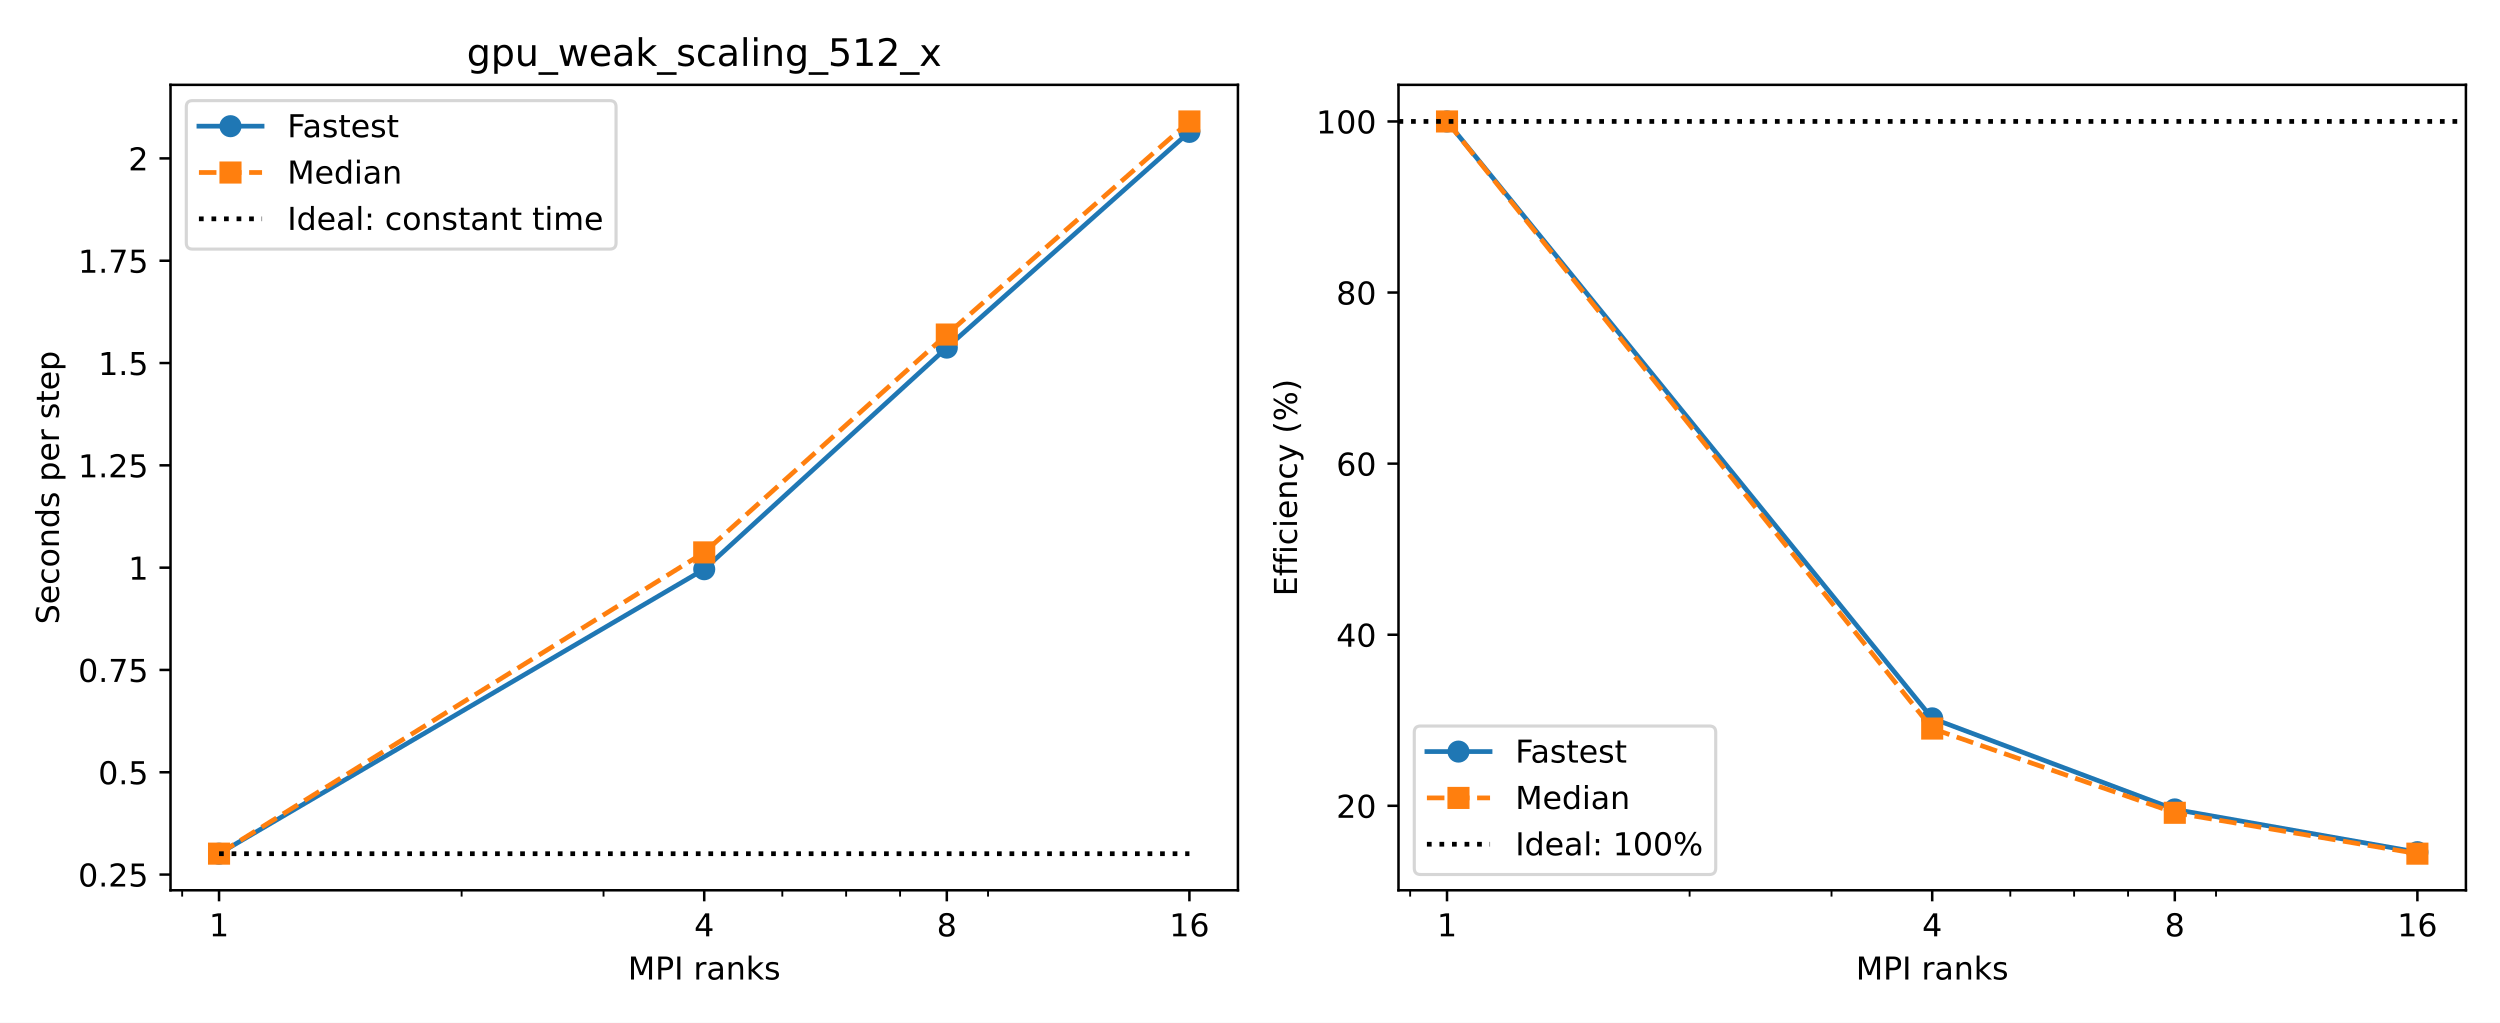
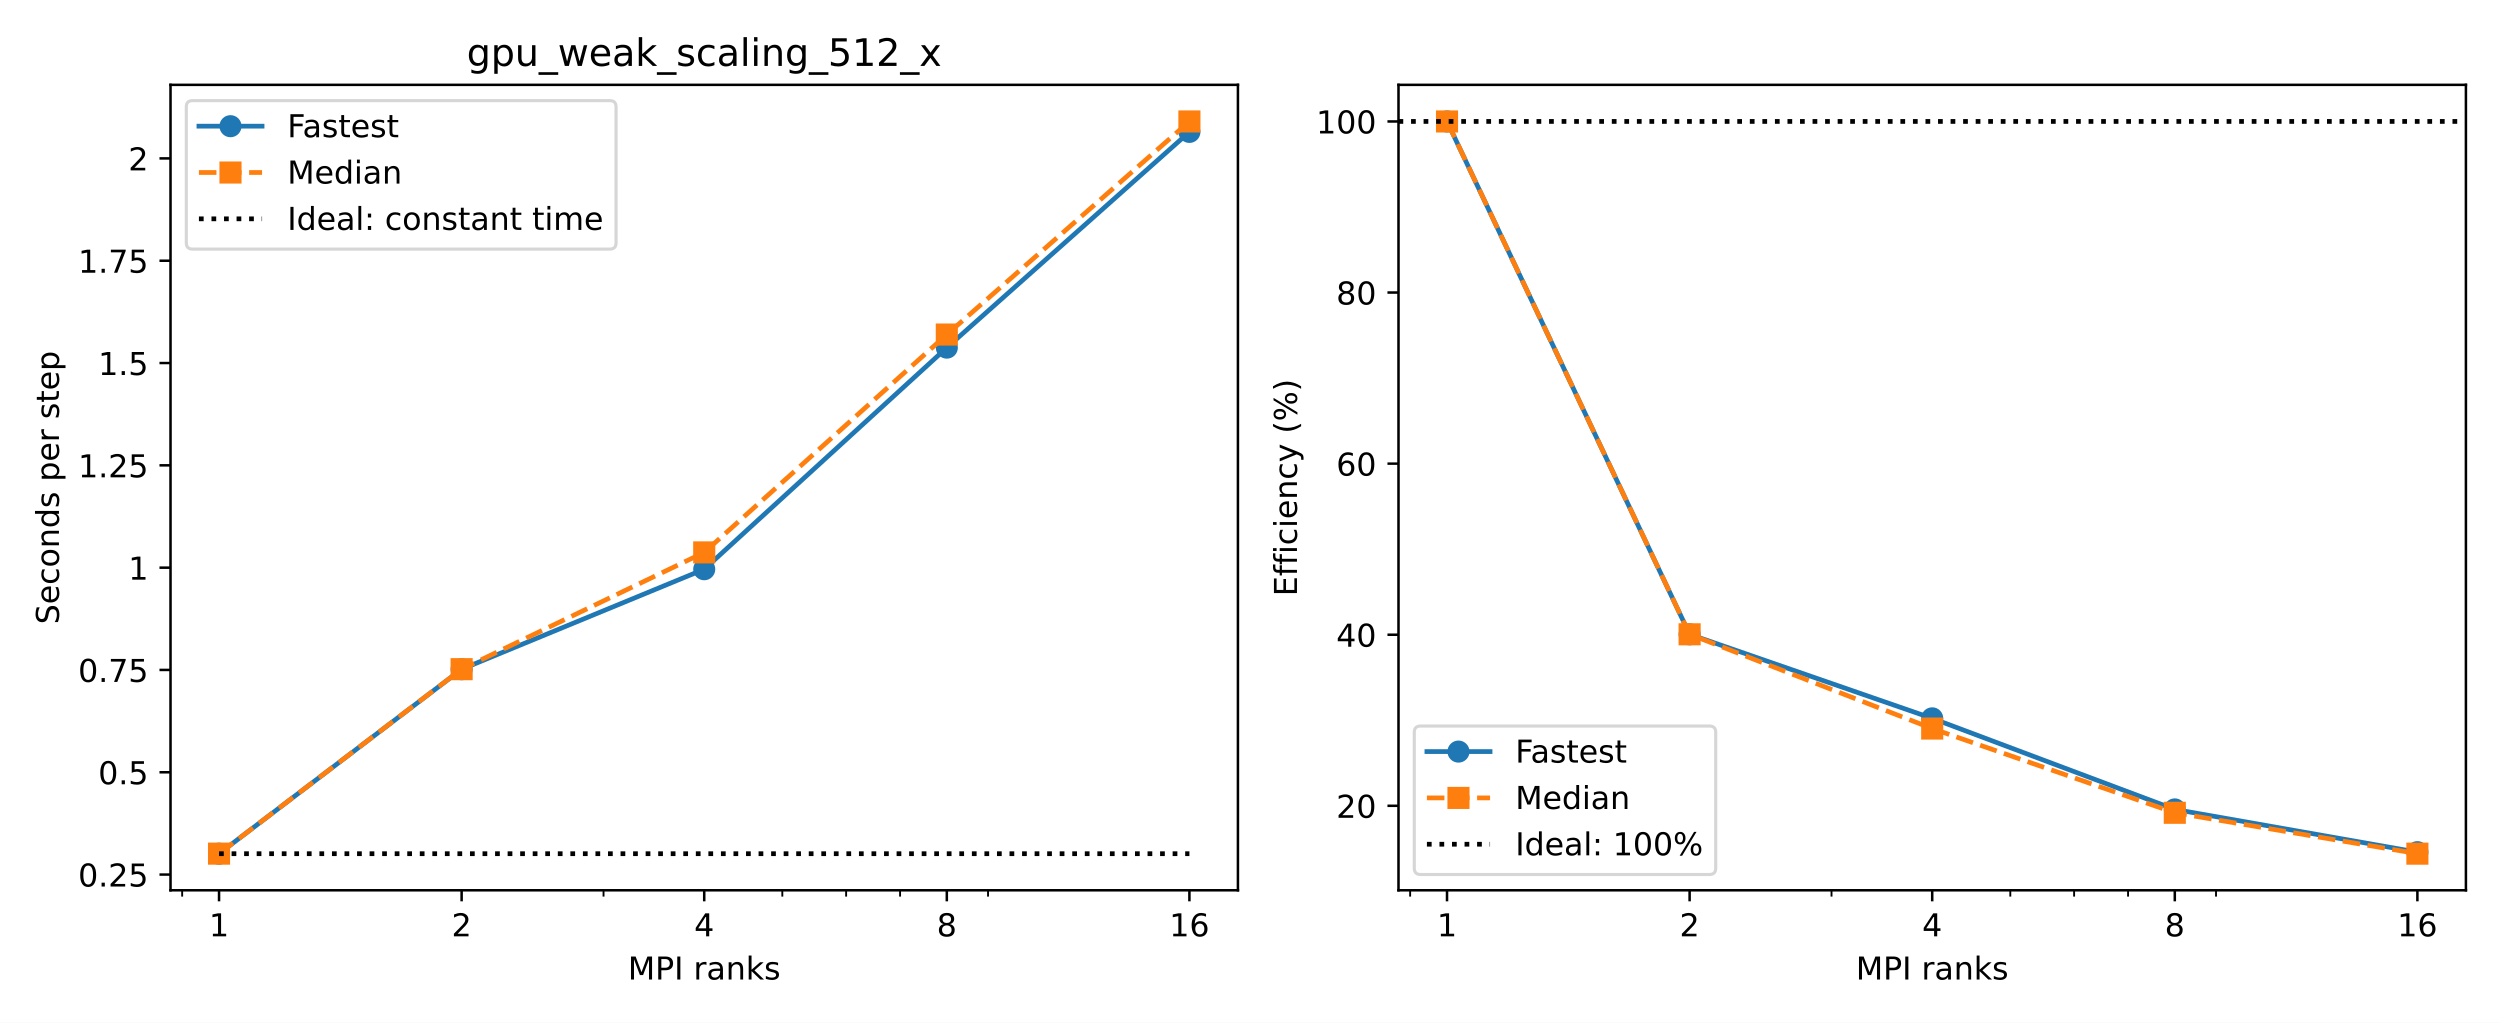
<svg xmlns="http://www.w3.org/2000/svg" xmlns:xlink="http://www.w3.org/1999/xlink" width="792pt" height="324pt" viewBox="0 0 792 324" version="1.1">
  <defs>
    <style type="text/css">*{stroke-linejoin: round; stroke-linecap: butt}</style>
  </defs>
  <g id="figure_1">
    <g id="patch_1">
      <path d="M 0 324 L 792 324 L 792 0 L 0 0 z " style="fill: #ffffff" />
    </g>
    <g id="axes_1">
      <g id="patch_2">
        <path d="M 54.02 282.04 L 392.175 282.04 L 392.175 26.88 L 54.02 26.88 z " style="fill: #ffffff" />
      </g>
      <g id="matplotlib.axis_1">
        <g id="xtick_1">
          <g id="line2d_1">
            <defs>
              <path id="m915a4b6a7f" d="M 0 0 L 0 3.5 " style="stroke: #000000; stroke-width: 0.8" />
            </defs>
            <g>
              <use xlink:href="#m915a4b6a7f" x="69.391" y="282.04" style="stroke: #000000; stroke-width: 0.8" />
            </g>
          </g>
          <g id="text_1">
            <text style="font-size: 10px; font-family: 'DejaVu Sans', 'Bitstream Vera Sans', 'Computer Modern Sans Serif', 'Lucida Grande', 'Verdana', 'Geneva', 'Lucid', 'Arial', 'Helvetica', 'Avant Garde', sans-serif; text-anchor: middle" x="69.391" y="296.638" transform="rotate(-0 69.39068 296.6384)">1</text>
          </g>
        </g>
        <g id="xtick_2">
          <g id="line2d_2">
            <g>
-               <use xlink:href="#m915a4b6a7f" x="223.097" y="282.04" style="stroke: #000000; stroke-width: 0.8" />
+               <use xlink:href="#m915a4b6a7f" x="146.244" y="282.04" style="stroke: #000000; stroke-width: 0.8" />
            </g>
          </g>
          <g id="text_2">
-             <text style="font-size: 10px; font-family: 'DejaVu Sans', 'Bitstream Vera Sans', 'Computer Modern Sans Serif', 'Lucida Grande', 'Verdana', 'Geneva', 'Lucid', 'Arial', 'Helvetica', 'Avant Garde', sans-serif; text-anchor: middle" x="223.097" y="296.638" transform="rotate(-0 223.0975 296.6384)">4</text>
+             <text style="font-size: 10px; font-family: 'DejaVu Sans', 'Bitstream Vera Sans', 'Computer Modern Sans Serif', 'Lucida Grande', 'Verdana', 'Geneva', 'Lucid', 'Arial', 'Helvetica', 'Avant Garde', sans-serif; text-anchor: middle" x="146.244" y="296.638" transform="rotate(-0 146.2441 296.6384)">2</text>
          </g>
        </g>
        <g id="xtick_3">
          <g id="line2d_3">
            <g>
-               <use xlink:href="#m915a4b6a7f" x="299.951" y="282.04" style="stroke: #000000; stroke-width: 0.8" />
+               <use xlink:href="#m915a4b6a7f" x="223.097" y="282.04" style="stroke: #000000; stroke-width: 0.8" />
            </g>
          </g>
          <g id="text_3">
-             <text style="font-size: 10px; font-family: 'DejaVu Sans', 'Bitstream Vera Sans', 'Computer Modern Sans Serif', 'Lucida Grande', 'Verdana', 'Geneva', 'Lucid', 'Arial', 'Helvetica', 'Avant Garde', sans-serif; text-anchor: middle" x="299.951" y="296.638" transform="rotate(-0 299.9509 296.6384)">8</text>
+             <text style="font-size: 10px; font-family: 'DejaVu Sans', 'Bitstream Vera Sans', 'Computer Modern Sans Serif', 'Lucida Grande', 'Verdana', 'Geneva', 'Lucid', 'Arial', 'Helvetica', 'Avant Garde', sans-serif; text-anchor: middle" x="223.097" y="296.638" transform="rotate(-0 223.0975 296.6384)">4</text>
          </g>
        </g>
        <g id="xtick_4">
          <g id="line2d_4">
            <g>
-               <use xlink:href="#m915a4b6a7f" x="376.804" y="282.04" style="stroke: #000000; stroke-width: 0.8" />
+               <use xlink:href="#m915a4b6a7f" x="299.951" y="282.04" style="stroke: #000000; stroke-width: 0.8" />
            </g>
          </g>
          <g id="text_4">
-             <text style="font-size: 10px; font-family: 'DejaVu Sans', 'Bitstream Vera Sans', 'Computer Modern Sans Serif', 'Lucida Grande', 'Verdana', 'Geneva', 'Lucid', 'Arial', 'Helvetica', 'Avant Garde', sans-serif; text-anchor: middle" x="376.804" y="296.638" transform="rotate(-0 376.8043 296.6384)">16</text>
+             <text style="font-size: 10px; font-family: 'DejaVu Sans', 'Bitstream Vera Sans', 'Computer Modern Sans Serif', 'Lucida Grande', 'Verdana', 'Geneva', 'Lucid', 'Arial', 'Helvetica', 'Avant Garde', sans-serif; text-anchor: middle" x="299.951" y="296.638" transform="rotate(-0 299.9509 296.6384)">8</text>
          </g>
        </g>
        <g id="xtick_5">
          <g id="line2d_5">
+             <g>
+               <use xlink:href="#m915a4b6a7f" x="376.804" y="282.04" style="stroke: #000000; stroke-width: 0.8" />
+             </g>
+           </g>
+           <g id="text_5">
+             <text style="font-size: 10px; font-family: 'DejaVu Sans', 'Bitstream Vera Sans', 'Computer Modern Sans Serif', 'Lucida Grande', 'Verdana', 'Geneva', 'Lucid', 'Arial', 'Helvetica', 'Avant Garde', sans-serif; text-anchor: middle" x="376.804" y="296.638" transform="rotate(-0 376.8043 296.6384)">16</text>
+           </g>
+         </g>
+         <g id="xtick_6">
+           <g id="line2d_6">
            <defs>
              <path id="m72433dea88" d="M 0 0 L 0 2 " style="stroke: #000000; stroke-width: 0.6" />
            </defs>
            <g>
              <use xlink:href="#m72433dea88" x="57.709" y="282.04" style="stroke: #000000; stroke-width: 0.6" />
            </g>
          </g>
        </g>
-         <g id="xtick_6">
-           <g id="line2d_6">
-             <g>
-               <use xlink:href="#m72433dea88" x="146.244" y="282.04" style="stroke: #000000; stroke-width: 0.6" />
-             </g>
-           </g>
-         </g>
        <g id="xtick_7">
          <g id="line2d_7">
            <g>
              <use xlink:href="#m72433dea88" x="191.2" y="282.04" style="stroke: #000000; stroke-width: 0.6" />
            </g>
          </g>
        </g>
        <g id="xtick_8">
          <g id="line2d_8">
            <g>
              <use xlink:href="#m72433dea88" x="247.839" y="282.04" style="stroke: #000000; stroke-width: 0.6" />
            </g>
          </g>
        </g>
        <g id="xtick_9">
          <g id="line2d_9">
            <g>
              <use xlink:href="#m72433dea88" x="268.054" y="282.04" style="stroke: #000000; stroke-width: 0.6" />
            </g>
          </g>
        </g>
        <g id="xtick_10">
          <g id="line2d_10">
            <g>
              <use xlink:href="#m72433dea88" x="285.145" y="282.04" style="stroke: #000000; stroke-width: 0.6" />
            </g>
          </g>
        </g>
        <g id="xtick_11">
          <g id="line2d_11">
            <g>
              <use xlink:href="#m72433dea88" x="313.01" y="282.04" style="stroke: #000000; stroke-width: 0.6" />
            </g>
          </g>
        </g>
-         <g id="text_5">
+         <g id="text_6">
          <text style="font-size: 10px; font-family: 'DejaVu Sans', 'Bitstream Vera Sans', 'Computer Modern Sans Serif', 'Lucida Grande', 'Verdana', 'Geneva', 'Lucid', 'Arial', 'Helvetica', 'Avant Garde', sans-serif; text-anchor: middle" x="223.097" y="310.317" transform="rotate(-0 223.0975 310.3166)">MPI ranks</text>
        </g>
      </g>
      <g id="matplotlib.axis_2">
        <g id="ytick_1">
          <g id="line2d_12">
            <defs>
              <path id="mc665064905" d="M 0 0 L -3.5 0 " style="stroke: #000000; stroke-width: 0.8" />
            </defs>
            <g>
              <use xlink:href="#mc665064905" x="54.02" y="277.063" style="stroke: #000000; stroke-width: 0.8" />
            </g>
          </g>
-           <g id="text_6">
+           <g id="text_7">
            <text style="font-size: 10px; font-family: 'DejaVu Sans', 'Bitstream Vera Sans', 'Computer Modern Sans Serif', 'Lucida Grande', 'Verdana', 'Geneva', 'Lucid', 'Arial', 'Helvetica', 'Avant Garde', sans-serif; text-anchor: end" x="47.02" y="280.862" transform="rotate(-0 47.02 280.8618)">0.25</text>
          </g>
        </g>
        <g id="ytick_2">
          <g id="line2d_13">
            <g>
              <use xlink:href="#mc665064905" x="54.02" y="244.652" style="stroke: #000000; stroke-width: 0.8" />
            </g>
          </g>
-           <g id="text_7">
+           <g id="text_8">
            <text style="font-size: 10px; font-family: 'DejaVu Sans', 'Bitstream Vera Sans', 'Computer Modern Sans Serif', 'Lucida Grande', 'Verdana', 'Geneva', 'Lucid', 'Arial', 'Helvetica', 'Avant Garde', sans-serif; text-anchor: end" x="47.02" y="248.451" transform="rotate(-0 47.02 248.4511)">0.5</text>
          </g>
        </g>
        <g id="ytick_3">
          <g id="line2d_14">
            <g>
              <use xlink:href="#mc665064905" x="54.02" y="212.241" style="stroke: #000000; stroke-width: 0.8" />
            </g>
          </g>
-           <g id="text_8">
+           <g id="text_9">
            <text style="font-size: 10px; font-family: 'DejaVu Sans', 'Bitstream Vera Sans', 'Computer Modern Sans Serif', 'Lucida Grande', 'Verdana', 'Geneva', 'Lucid', 'Arial', 'Helvetica', 'Avant Garde', sans-serif; text-anchor: end" x="47.02" y="216.04" transform="rotate(-0 47.02 216.0404)">0.75</text>
          </g>
        </g>
        <g id="ytick_4">
          <g id="line2d_15">
            <g>
              <use xlink:href="#mc665064905" x="54.02" y="179.83" style="stroke: #000000; stroke-width: 0.8" />
            </g>
          </g>
-           <g id="text_9">
+           <g id="text_10">
            <text style="font-size: 10px; font-family: 'DejaVu Sans', 'Bitstream Vera Sans', 'Computer Modern Sans Serif', 'Lucida Grande', 'Verdana', 'Geneva', 'Lucid', 'Arial', 'Helvetica', 'Avant Garde', sans-serif; text-anchor: end" x="47.02" y="183.63" transform="rotate(-0 47.02 183.6296)">1</text>
          </g>
        </g>
        <g id="ytick_5">
          <g id="line2d_16">
            <g>
              <use xlink:href="#mc665064905" x="54.02" y="147.42" style="stroke: #000000; stroke-width: 0.8" />
            </g>
          </g>
-           <g id="text_10">
+           <g id="text_11">
            <text style="font-size: 10px; font-family: 'DejaVu Sans', 'Bitstream Vera Sans', 'Computer Modern Sans Serif', 'Lucida Grande', 'Verdana', 'Geneva', 'Lucid', 'Arial', 'Helvetica', 'Avant Garde', sans-serif; text-anchor: end" x="47.02" y="151.219" transform="rotate(-0 47.02 151.2189)">1.25</text>
          </g>
        </g>
        <g id="ytick_6">
          <g id="line2d_17">
            <g>
              <use xlink:href="#mc665064905" x="54.02" y="115.009" style="stroke: #000000; stroke-width: 0.8" />
            </g>
          </g>
-           <g id="text_11">
+           <g id="text_12">
            <text style="font-size: 10px; font-family: 'DejaVu Sans', 'Bitstream Vera Sans', 'Computer Modern Sans Serif', 'Lucida Grande', 'Verdana', 'Geneva', 'Lucid', 'Arial', 'Helvetica', 'Avant Garde', sans-serif; text-anchor: end" x="47.02" y="118.808" transform="rotate(-0 47.02 118.8082)">1.5</text>
          </g>
        </g>
        <g id="ytick_7">
          <g id="line2d_18">
            <g>
              <use xlink:href="#mc665064905" x="54.02" y="82.598" style="stroke: #000000; stroke-width: 0.8" />
            </g>
          </g>
-           <g id="text_12">
+           <g id="text_13">
            <text style="font-size: 10px; font-family: 'DejaVu Sans', 'Bitstream Vera Sans', 'Computer Modern Sans Serif', 'Lucida Grande', 'Verdana', 'Geneva', 'Lucid', 'Arial', 'Helvetica', 'Avant Garde', sans-serif; text-anchor: end" x="47.02" y="86.397" transform="rotate(-0 47.02 86.3975)">1.75</text>
          </g>
        </g>
        <g id="ytick_8">
          <g id="line2d_19">
            <g>
              <use xlink:href="#mc665064905" x="54.02" y="50.188" style="stroke: #000000; stroke-width: 0.8" />
            </g>
          </g>
-           <g id="text_13">
+           <g id="text_14">
            <text style="font-size: 10px; font-family: 'DejaVu Sans', 'Bitstream Vera Sans', 'Computer Modern Sans Serif', 'Lucida Grande', 'Verdana', 'Geneva', 'Lucid', 'Arial', 'Helvetica', 'Avant Garde', sans-serif; text-anchor: end" x="47.02" y="53.987" transform="rotate(-0 47.02 53.98679)">2</text>
          </g>
        </g>
-         <g id="text_14">
+         <g id="text_15">
          <text style="font-size: 10px; font-family: 'DejaVu Sans', 'Bitstream Vera Sans', 'Computer Modern Sans Serif', 'Lucida Grande', 'Verdana', 'Geneva', 'Lucid', 'Arial', 'Helvetica', 'Avant Garde', sans-serif; text-anchor: middle" x="18.675" y="154.46" transform="rotate(-90 18.67469 154.46)">Seconds per step</text>
        </g>
      </g>
      <g id="line2d_20">
-         <path d="M 69.391 270.442 L 223.097 180.332 L 299.951 110.129 L 376.804 41.788 " clip-path="url(#pe3a6dd3ff6)" style="fill: none; stroke: #1f77b4; stroke-width: 1.5; stroke-linecap: square" />
+         <path d="M 69.391 270.442 L 146.244 212.011 L 223.097 180.332 L 299.951 110.129 L 376.804 41.788 " clip-path="url(#pe3a6dd3ff6)" style="fill: none; stroke: #1f77b4; stroke-width: 1.5; stroke-linecap: square" />
        <defs>
          <path id="mfb15104b4f" d="M 0 3 C 0.796 3 1.559 2.684 2.121 2.121 C 2.684 1.559 3 0.796 3 0 C 3 -0.796 2.684 -1.559 2.121 -2.121 C 1.559 -2.684 0.796 -3 0 -3 C -0.796 -3 -1.559 -2.684 -2.121 -2.121 C -2.684 -1.559 -3 -0.796 -3 0 C -3 0.796 -2.684 1.559 -2.121 2.121 C -1.559 2.684 -0.796 3 0 3 z " style="stroke: #1f77b4" />
        </defs>
        <g clip-path="url(#pe3a6dd3ff6)">
          <use xlink:href="#mfb15104b4f" x="69.391" y="270.442" style="fill: #1f77b4; stroke: #1f77b4" />
+           <use xlink:href="#mfb15104b4f" x="146.244" y="212.011" style="fill: #1f77b4; stroke: #1f77b4" />
          <use xlink:href="#mfb15104b4f" x="223.097" y="180.332" style="fill: #1f77b4; stroke: #1f77b4" />
          <use xlink:href="#mfb15104b4f" x="299.951" y="110.129" style="fill: #1f77b4; stroke: #1f77b4" />
          <use xlink:href="#mfb15104b4f" x="376.804" y="41.788" style="fill: #1f77b4; stroke: #1f77b4" />
        </g>
      </g>
      <g id="line2d_21">
-         <path d="M 69.391 270.434 L 223.097 174.999 L 299.951 105.982 L 376.804 38.478 " clip-path="url(#pe3a6dd3ff6)" style="fill: none; stroke-dasharray: 5.55,2.4; stroke-dashoffset: 0; stroke: #ff7f0e; stroke-width: 1.5" />
+         <path d="M 69.391 270.434 L 146.244 211.994 L 223.097 174.999 L 299.951 105.982 L 376.804 38.478 " clip-path="url(#pe3a6dd3ff6)" style="fill: none; stroke-dasharray: 5.55,2.4; stroke-dashoffset: 0; stroke: #ff7f0e; stroke-width: 1.5" />
        <defs>
          <path id="m5a906554f0" d="M -3 3 L 3 3 L 3 -3 L -3 -3 z " style="stroke: #ff7f0e; stroke-linejoin: miter" />
        </defs>
        <g clip-path="url(#pe3a6dd3ff6)">
          <use xlink:href="#m5a906554f0" x="69.391" y="270.434" style="fill: #ff7f0e; stroke: #ff7f0e; stroke-linejoin: miter" />
+           <use xlink:href="#m5a906554f0" x="146.244" y="211.994" style="fill: #ff7f0e; stroke: #ff7f0e; stroke-linejoin: miter" />
          <use xlink:href="#m5a906554f0" x="223.097" y="174.999" style="fill: #ff7f0e; stroke: #ff7f0e; stroke-linejoin: miter" />
          <use xlink:href="#m5a906554f0" x="299.951" y="105.982" style="fill: #ff7f0e; stroke: #ff7f0e; stroke-linejoin: miter" />
          <use xlink:href="#m5a906554f0" x="376.804" y="38.478" style="fill: #ff7f0e; stroke: #ff7f0e; stroke-linejoin: miter" />
        </g>
      </g>
      <g id="line2d_22">
-         <path d="M 69.391 270.442 L 223.097 270.442 L 299.951 270.442 L 376.804 270.442 " clip-path="url(#pe3a6dd3ff6)" style="fill: none; stroke-dasharray: 1.5,2.475; stroke-dashoffset: 0; stroke: #000000; stroke-width: 1.5" />
+         <path d="M 69.391 270.442 L 146.244 270.442 L 223.097 270.442 L 299.951 270.442 L 376.804 270.442 " clip-path="url(#pe3a6dd3ff6)" style="fill: none; stroke-dasharray: 1.5,2.475; stroke-dashoffset: 0; stroke: #000000; stroke-width: 1.5" />
      </g>
      <g id="patch_3">
        <path d="M 54.02 282.04 L 54.02 26.88 " style="fill: none; stroke: #000000; stroke-width: 0.8; stroke-linejoin: miter; stroke-linecap: square" />
      </g>
      <g id="patch_4">
        <path d="M 392.175 282.04 L 392.175 26.88 " style="fill: none; stroke: #000000; stroke-width: 0.8; stroke-linejoin: miter; stroke-linecap: square" />
      </g>
      <g id="patch_5">
        <path d="M 54.02 282.04 L 392.175 282.04 " style="fill: none; stroke: #000000; stroke-width: 0.8; stroke-linejoin: miter; stroke-linecap: square" />
      </g>
      <g id="patch_6">
        <path d="M 54.02 26.88 L 392.175 26.88 " style="fill: none; stroke: #000000; stroke-width: 0.8; stroke-linejoin: miter; stroke-linecap: square" />
      </g>
-       <g id="text_15">
+       <g id="text_16">
        <text style="font-size: 12px; font-family: 'DejaVu Sans', 'Bitstream Vera Sans', 'Computer Modern Sans Serif', 'Lucida Grande', 'Verdana', 'Geneva', 'Lucid', 'Arial', 'Helvetica', 'Avant Garde', sans-serif; text-anchor: middle" x="223.097" y="20.88" transform="rotate(-0 223.0975 20.88)">gpu_weak_scaling_512_x</text>
      </g>
      <g id="legend_1">
        <g id="patch_7">
          <path d="M 61.02 78.914 L 193.165 78.914 Q 195.165 78.914 195.165 76.914 L 195.165 33.88 Q 195.165 31.88 193.165 31.88 L 61.02 31.88 Q 59.02 31.88 59.02 33.88 L 59.02 76.914 Q 59.02 78.914 61.02 78.914 z " style="fill: #ffffff; opacity: 0.8; stroke: #cccccc; stroke-linejoin: miter" />
        </g>
        <g id="line2d_23">
          <path d="M 63.02 39.978 L 73.02 39.978 L 83.02 39.978 " style="fill: none; stroke: #1f77b4; stroke-width: 1.5; stroke-linecap: square" />
          <g>
            <use xlink:href="#mfb15104b4f" x="73.02" y="39.978" style="fill: #1f77b4; stroke: #1f77b4" />
          </g>
        </g>
-         <g id="text_16">
+         <g id="text_17">
          <text style="font-size: 10px; font-family: 'DejaVu Sans', 'Bitstream Vera Sans', 'Computer Modern Sans Serif', 'Lucida Grande', 'Verdana', 'Geneva', 'Lucid', 'Arial', 'Helvetica', 'Avant Garde', sans-serif; text-anchor: start" x="91.02" y="43.478" transform="rotate(-0 91.02 43.47844)">Fastest</text>
        </g>
        <g id="line2d_24">
          <path d="M 63.02 54.657 L 73.02 54.657 L 83.02 54.657 " style="fill: none; stroke-dasharray: 5.55,2.4; stroke-dashoffset: 0; stroke: #ff7f0e; stroke-width: 1.5" />
          <g>
            <use xlink:href="#m5a906554f0" x="73.02" y="54.657" style="fill: #ff7f0e; stroke: #ff7f0e; stroke-linejoin: miter" />
          </g>
        </g>
-         <g id="text_17">
+         <g id="text_18">
          <text style="font-size: 10px; font-family: 'DejaVu Sans', 'Bitstream Vera Sans', 'Computer Modern Sans Serif', 'Lucida Grande', 'Verdana', 'Geneva', 'Lucid', 'Arial', 'Helvetica', 'Avant Garde', sans-serif; text-anchor: start" x="91.02" y="58.157" transform="rotate(-0 91.02 58.15656)">Median</text>
        </g>
        <g id="line2d_25">
          <path d="M 63.02 69.335 L 73.02 69.335 L 83.02 69.335 " style="fill: none; stroke-dasharray: 1.5,2.475; stroke-dashoffset: 0; stroke: #000000; stroke-width: 1.5" />
        </g>
-         <g id="text_18">
+         <g id="text_19">
          <text style="font-size: 10px; font-family: 'DejaVu Sans', 'Bitstream Vera Sans', 'Computer Modern Sans Serif', 'Lucida Grande', 'Verdana', 'Geneva', 'Lucid', 'Arial', 'Helvetica', 'Avant Garde', sans-serif; text-anchor: start" x="91.02" y="72.835" transform="rotate(-0 91.02 72.83469)">Ideal: constant time</text>
        </g>
      </g>
    </g>
    <g id="axes_2">
      <g id="patch_8">
        <path d="M 443.045 282.04 L 781.2 282.04 L 781.2 26.88 L 443.045 26.88 z " style="fill: #ffffff" />
      </g>
      <g id="matplotlib.axis_3">
        <g id="xtick_12">
          <g id="line2d_26">
            <g>
              <use xlink:href="#m915a4b6a7f" x="458.416" y="282.04" style="stroke: #000000; stroke-width: 0.8" />
            </g>
          </g>
-           <g id="text_19">
+           <g id="text_20">
            <text style="font-size: 10px; font-family: 'DejaVu Sans', 'Bitstream Vera Sans', 'Computer Modern Sans Serif', 'Lucida Grande', 'Verdana', 'Geneva', 'Lucid', 'Arial', 'Helvetica', 'Avant Garde', sans-serif; text-anchor: middle" x="458.416" y="296.638" transform="rotate(-0 458.4157 296.6384)">1</text>
          </g>
        </g>
        <g id="xtick_13">
          <g id="line2d_27">
            <g>
-               <use xlink:href="#m915a4b6a7f" x="612.122" y="282.04" style="stroke: #000000; stroke-width: 0.8" />
-             </g>
-           </g>
-           <g id="text_20">
-             <text style="font-size: 10px; font-family: 'DejaVu Sans', 'Bitstream Vera Sans', 'Computer Modern Sans Serif', 'Lucida Grande', 'Verdana', 'Geneva', 'Lucid', 'Arial', 'Helvetica', 'Avant Garde', sans-serif; text-anchor: middle" x="612.122" y="296.638" transform="rotate(-0 612.1225 296.6384)">4</text>
+               <use xlink:href="#m915a4b6a7f" x="535.269" y="282.04" style="stroke: #000000; stroke-width: 0.8" />
+             </g>
+           </g>
+           <g id="text_21">
+             <text style="font-size: 10px; font-family: 'DejaVu Sans', 'Bitstream Vera Sans', 'Computer Modern Sans Serif', 'Lucida Grande', 'Verdana', 'Geneva', 'Lucid', 'Arial', 'Helvetica', 'Avant Garde', sans-serif; text-anchor: middle" x="535.269" y="296.638" transform="rotate(-0 535.2691 296.6384)">2</text>
          </g>
        </g>
        <g id="xtick_14">
          <g id="line2d_28">
            <g>
-               <use xlink:href="#m915a4b6a7f" x="688.976" y="282.04" style="stroke: #000000; stroke-width: 0.8" />
-             </g>
-           </g>
-           <g id="text_21">
-             <text style="font-size: 10px; font-family: 'DejaVu Sans', 'Bitstream Vera Sans', 'Computer Modern Sans Serif', 'Lucida Grande', 'Verdana', 'Geneva', 'Lucid', 'Arial', 'Helvetica', 'Avant Garde', sans-serif; text-anchor: middle" x="688.976" y="296.638" transform="rotate(-0 688.9759 296.6384)">8</text>
+               <use xlink:href="#m915a4b6a7f" x="612.122" y="282.04" style="stroke: #000000; stroke-width: 0.8" />
+             </g>
+           </g>
+           <g id="text_22">
+             <text style="font-size: 10px; font-family: 'DejaVu Sans', 'Bitstream Vera Sans', 'Computer Modern Sans Serif', 'Lucida Grande', 'Verdana', 'Geneva', 'Lucid', 'Arial', 'Helvetica', 'Avant Garde', sans-serif; text-anchor: middle" x="612.122" y="296.638" transform="rotate(-0 612.1225 296.6384)">4</text>
          </g>
        </g>
        <g id="xtick_15">
          <g id="line2d_29">
            <g>
-               <use xlink:href="#m915a4b6a7f" x="765.829" y="282.04" style="stroke: #000000; stroke-width: 0.8" />
-             </g>
-           </g>
-           <g id="text_22">
-             <text style="font-size: 10px; font-family: 'DejaVu Sans', 'Bitstream Vera Sans', 'Computer Modern Sans Serif', 'Lucida Grande', 'Verdana', 'Geneva', 'Lucid', 'Arial', 'Helvetica', 'Avant Garde', sans-serif; text-anchor: middle" x="765.829" y="296.638" transform="rotate(-0 765.8293 296.6384)">16</text>
+               <use xlink:href="#m915a4b6a7f" x="688.976" y="282.04" style="stroke: #000000; stroke-width: 0.8" />
+             </g>
+           </g>
+           <g id="text_23">
+             <text style="font-size: 10px; font-family: 'DejaVu Sans', 'Bitstream Vera Sans', 'Computer Modern Sans Serif', 'Lucida Grande', 'Verdana', 'Geneva', 'Lucid', 'Arial', 'Helvetica', 'Avant Garde', sans-serif; text-anchor: middle" x="688.976" y="296.638" transform="rotate(-0 688.9759 296.6384)">8</text>
          </g>
        </g>
        <g id="xtick_16">
          <g id="line2d_30">
            <g>
-               <use xlink:href="#m72433dea88" x="446.734" y="282.04" style="stroke: #000000; stroke-width: 0.6" />
-             </g>
+               <use xlink:href="#m915a4b6a7f" x="765.829" y="282.04" style="stroke: #000000; stroke-width: 0.8" />
+             </g>
+           </g>
+           <g id="text_24">
+             <text style="font-size: 10px; font-family: 'DejaVu Sans', 'Bitstream Vera Sans', 'Computer Modern Sans Serif', 'Lucida Grande', 'Verdana', 'Geneva', 'Lucid', 'Arial', 'Helvetica', 'Avant Garde', sans-serif; text-anchor: middle" x="765.829" y="296.638" transform="rotate(-0 765.8293 296.6384)">16</text>
          </g>
        </g>
        <g id="xtick_17">
          <g id="line2d_31">
            <g>
-               <use xlink:href="#m72433dea88" x="535.269" y="282.04" style="stroke: #000000; stroke-width: 0.6" />
+               <use xlink:href="#m72433dea88" x="446.734" y="282.04" style="stroke: #000000; stroke-width: 0.6" />
            </g>
          </g>
        </g>
        <g id="xtick_18">
          <g id="line2d_32">
            <g>
              <use xlink:href="#m72433dea88" x="580.225" y="282.04" style="stroke: #000000; stroke-width: 0.6" />
            </g>
          </g>
        </g>
        <g id="xtick_19">
          <g id="line2d_33">
            <g>
              <use xlink:href="#m72433dea88" x="636.864" y="282.04" style="stroke: #000000; stroke-width: 0.6" />
            </g>
          </g>
        </g>
        <g id="xtick_20">
          <g id="line2d_34">
            <g>
              <use xlink:href="#m72433dea88" x="657.079" y="282.04" style="stroke: #000000; stroke-width: 0.6" />
            </g>
          </g>
        </g>
        <g id="xtick_21">
          <g id="line2d_35">
            <g>
              <use xlink:href="#m72433dea88" x="674.17" y="282.04" style="stroke: #000000; stroke-width: 0.6" />
            </g>
          </g>
        </g>
        <g id="xtick_22">
          <g id="line2d_36">
            <g>
              <use xlink:href="#m72433dea88" x="702.035" y="282.04" style="stroke: #000000; stroke-width: 0.6" />
            </g>
          </g>
        </g>
-         <g id="text_23">
+         <g id="text_25">
          <text style="font-size: 10px; font-family: 'DejaVu Sans', 'Bitstream Vera Sans', 'Computer Modern Sans Serif', 'Lucida Grande', 'Verdana', 'Geneva', 'Lucid', 'Arial', 'Helvetica', 'Avant Garde', sans-serif; text-anchor: middle" x="612.122" y="310.317" transform="rotate(-0 612.1225 310.3166)">MPI ranks</text>
        </g>
      </g>
      <g id="matplotlib.axis_4">
        <g id="ytick_9">
          <g id="line2d_37">
            <g>
              <use xlink:href="#mc665064905" x="443.045" y="255.282" style="stroke: #000000; stroke-width: 0.8" />
            </g>
          </g>
-           <g id="text_24">
+           <g id="text_26">
            <text style="font-size: 10px; font-family: 'DejaVu Sans', 'Bitstream Vera Sans', 'Computer Modern Sans Serif', 'Lucida Grande', 'Verdana', 'Geneva', 'Lucid', 'Arial', 'Helvetica', 'Avant Garde', sans-serif; text-anchor: end" x="436.045" y="259.081" transform="rotate(-0 436.045 259.081)">20</text>
          </g>
        </g>
        <g id="ytick_10">
          <g id="line2d_38">
            <g>
              <use xlink:href="#mc665064905" x="443.045" y="201.081" style="stroke: #000000; stroke-width: 0.8" />
            </g>
          </g>
-           <g id="text_25">
+           <g id="text_27">
            <text style="font-size: 10px; font-family: 'DejaVu Sans', 'Bitstream Vera Sans', 'Computer Modern Sans Serif', 'Lucida Grande', 'Verdana', 'Geneva', 'Lucid', 'Arial', 'Helvetica', 'Avant Garde', sans-serif; text-anchor: end" x="436.045" y="204.88" transform="rotate(-0 436.045 204.8801)">40</text>
          </g>
        </g>
        <g id="ytick_11">
          <g id="line2d_39">
            <g>
              <use xlink:href="#mc665064905" x="443.045" y="146.88" style="stroke: #000000; stroke-width: 0.8" />
            </g>
          </g>
-           <g id="text_26">
+           <g id="text_28">
            <text style="font-size: 10px; font-family: 'DejaVu Sans', 'Bitstream Vera Sans', 'Computer Modern Sans Serif', 'Lucida Grande', 'Verdana', 'Geneva', 'Lucid', 'Arial', 'Helvetica', 'Avant Garde', sans-serif; text-anchor: end" x="436.045" y="150.679" transform="rotate(-0 436.045 150.6792)">60</text>
          </g>
        </g>
        <g id="ytick_12">
          <g id="line2d_40">
            <g>
              <use xlink:href="#mc665064905" x="443.045" y="92.679" style="stroke: #000000; stroke-width: 0.8" />
            </g>
          </g>
-           <g id="text_27">
+           <g id="text_29">
            <text style="font-size: 10px; font-family: 'DejaVu Sans', 'Bitstream Vera Sans', 'Computer Modern Sans Serif', 'Lucida Grande', 'Verdana', 'Geneva', 'Lucid', 'Arial', 'Helvetica', 'Avant Garde', sans-serif; text-anchor: end" x="436.045" y="96.478" transform="rotate(-0 436.045 96.47829)">80</text>
          </g>
        </g>
        <g id="ytick_13">
          <g id="line2d_41">
            <g>
              <use xlink:href="#mc665064905" x="443.045" y="38.478" style="stroke: #000000; stroke-width: 0.8" />
            </g>
          </g>
-           <g id="text_28">
+           <g id="text_30">
            <text style="font-size: 10px; font-family: 'DejaVu Sans', 'Bitstream Vera Sans', 'Computer Modern Sans Serif', 'Lucida Grande', 'Verdana', 'Geneva', 'Lucid', 'Arial', 'Helvetica', 'Avant Garde', sans-serif; text-anchor: end" x="436.045" y="42.277" transform="rotate(-0 436.045 42.2774)">100</text>
          </g>
        </g>
-         <g id="text_29">
+         <g id="text_31">
          <text style="font-size: 10px; font-family: 'DejaVu Sans', 'Bitstream Vera Sans', 'Computer Modern Sans Serif', 'Lucida Grande', 'Verdana', 'Geneva', 'Lucid', 'Arial', 'Helvetica', 'Avant Garde', sans-serif; text-anchor: middle" x="410.878" y="154.46" transform="rotate(-90 410.8778 154.46)">Efficiency (%)</text>
        </g>
      </g>
      <g id="line2d_42">
-         <path d="M 458.416 38.478 L 612.122 227.574 L 688.976 256.42 L 765.829 269.967 " clip-path="url(#pe8c0d45434)" style="fill: none; stroke: #1f77b4; stroke-width: 1.5; stroke-linecap: square" />
+         <path d="M 458.416 38.478 L 535.269 200.951 L 612.122 227.574 L 688.976 256.42 L 765.829 269.967 " clip-path="url(#pe8c0d45434)" style="fill: none; stroke: #1f77b4; stroke-width: 1.5; stroke-linecap: square" />
        <g clip-path="url(#pe8c0d45434)">
          <use xlink:href="#mfb15104b4f" x="458.416" y="38.478" style="fill: #1f77b4; stroke: #1f77b4" />
+           <use xlink:href="#mfb15104b4f" x="535.269" y="200.951" style="fill: #1f77b4; stroke: #1f77b4" />
          <use xlink:href="#mfb15104b4f" x="612.122" y="227.574" style="fill: #1f77b4; stroke: #1f77b4" />
          <use xlink:href="#mfb15104b4f" x="688.976" y="256.42" style="fill: #1f77b4; stroke: #1f77b4" />
          <use xlink:href="#mfb15104b4f" x="765.829" y="269.967" style="fill: #1f77b4; stroke: #1f77b4" />
        </g>
      </g>
      <g id="line2d_43">
-         <path d="M 458.416 38.478 L 612.122 230.807 L 688.976 257.491 L 765.829 270.442 " clip-path="url(#pe8c0d45434)" style="fill: none; stroke-dasharray: 5.55,2.4; stroke-dashoffset: 0; stroke: #ff7f0e; stroke-width: 1.5" />
+         <path d="M 458.416 38.478 L 535.269 200.948 L 612.122 230.807 L 688.976 257.491 L 765.829 270.442 " clip-path="url(#pe8c0d45434)" style="fill: none; stroke-dasharray: 5.55,2.4; stroke-dashoffset: 0; stroke: #ff7f0e; stroke-width: 1.5" />
        <g clip-path="url(#pe8c0d45434)">
          <use xlink:href="#m5a906554f0" x="458.416" y="38.478" style="fill: #ff7f0e; stroke: #ff7f0e; stroke-linejoin: miter" />
+           <use xlink:href="#m5a906554f0" x="535.269" y="200.948" style="fill: #ff7f0e; stroke: #ff7f0e; stroke-linejoin: miter" />
          <use xlink:href="#m5a906554f0" x="612.122" y="230.807" style="fill: #ff7f0e; stroke: #ff7f0e; stroke-linejoin: miter" />
          <use xlink:href="#m5a906554f0" x="688.976" y="257.491" style="fill: #ff7f0e; stroke: #ff7f0e; stroke-linejoin: miter" />
          <use xlink:href="#m5a906554f0" x="765.829" y="270.442" style="fill: #ff7f0e; stroke: #ff7f0e; stroke-linejoin: miter" />
        </g>
      </g>
      <g id="line2d_44">
        <path d="M 443.045 38.478 L 781.2 38.478 " clip-path="url(#pe8c0d45434)" style="fill: none; stroke-dasharray: 1.5,2.475; stroke-dashoffset: 0; stroke: #000000; stroke-width: 1.5" />
      </g>
      <g id="patch_9">
        <path d="M 443.045 282.04 L 443.045 26.88 " style="fill: none; stroke: #000000; stroke-width: 0.8; stroke-linejoin: miter; stroke-linecap: square" />
      </g>
      <g id="patch_10">
        <path d="M 781.2 282.04 L 781.2 26.88 " style="fill: none; stroke: #000000; stroke-width: 0.8; stroke-linejoin: miter; stroke-linecap: square" />
      </g>
      <g id="patch_11">
        <path d="M 443.045 282.04 L 781.2 282.04 " style="fill: none; stroke: #000000; stroke-width: 0.8; stroke-linejoin: miter; stroke-linecap: square" />
      </g>
      <g id="patch_12">
        <path d="M 443.045 26.88 L 781.2 26.88 " style="fill: none; stroke: #000000; stroke-width: 0.8; stroke-linejoin: miter; stroke-linecap: square" />
      </g>
      <g id="legend_2">
        <g id="patch_13">
          <path d="M 450.045 277.04 L 541.539 277.04 Q 543.539 277.04 543.539 275.04 L 543.539 232.006 Q 543.539 230.006 541.539 230.006 L 450.045 230.006 Q 448.045 230.006 448.045 232.006 L 448.045 275.04 Q 448.045 277.04 450.045 277.04 z " style="fill: #ffffff; opacity: 0.8; stroke: #cccccc; stroke-linejoin: miter" />
        </g>
        <g id="line2d_45">
          <path d="M 452.045 238.104 L 462.045 238.104 L 472.045 238.104 " style="fill: none; stroke: #1f77b4; stroke-width: 1.5; stroke-linecap: square" />
          <g>
            <use xlink:href="#mfb15104b4f" x="462.045" y="238.104" style="fill: #1f77b4; stroke: #1f77b4" />
          </g>
        </g>
-         <g id="text_30">
+         <g id="text_32">
          <text style="font-size: 10px; font-family: 'DejaVu Sans', 'Bitstream Vera Sans', 'Computer Modern Sans Serif', 'Lucida Grande', 'Verdana', 'Geneva', 'Lucid', 'Arial', 'Helvetica', 'Avant Garde', sans-serif; text-anchor: start" x="480.045" y="241.604" transform="rotate(-0 480.045 241.6041)">Fastest</text>
        </g>
        <g id="line2d_46">
          <path d="M 452.045 252.782 L 462.045 252.782 L 472.045 252.782 " style="fill: none; stroke-dasharray: 5.55,2.4; stroke-dashoffset: 0; stroke: #ff7f0e; stroke-width: 1.5" />
          <g>
            <use xlink:href="#m5a906554f0" x="462.045" y="252.782" style="fill: #ff7f0e; stroke: #ff7f0e; stroke-linejoin: miter" />
          </g>
        </g>
-         <g id="text_31">
+         <g id="text_33">
          <text style="font-size: 10px; font-family: 'DejaVu Sans', 'Bitstream Vera Sans', 'Computer Modern Sans Serif', 'Lucida Grande', 'Verdana', 'Geneva', 'Lucid', 'Arial', 'Helvetica', 'Avant Garde', sans-serif; text-anchor: start" x="480.045" y="256.282" transform="rotate(-0 480.045 256.2822)">Median</text>
        </g>
        <g id="line2d_47">
          <path d="M 452.045 267.46 L 462.045 267.46 L 472.045 267.46 " style="fill: none; stroke-dasharray: 1.5,2.475; stroke-dashoffset: 0; stroke: #000000; stroke-width: 1.5" />
        </g>
-         <g id="text_32">
+         <g id="text_34">
          <text style="font-size: 10px; font-family: 'DejaVu Sans', 'Bitstream Vera Sans', 'Computer Modern Sans Serif', 'Lucida Grande', 'Verdana', 'Geneva', 'Lucid', 'Arial', 'Helvetica', 'Avant Garde', sans-serif; text-anchor: start" x="480.045" y="270.96" transform="rotate(-0 480.045 270.9603)">Ideal: 100%</text>
        </g>
      </g>
    </g>
  </g>
  <defs>
    <clipPath id="pe3a6dd3ff6">
      <rect x="54.02" y="26.88" width="338.155" height="255.16" />
    </clipPath>
    <clipPath id="pe8c0d45434">
      <rect x="443.045" y="26.88" width="338.155" height="255.16" />
    </clipPath>
  </defs>
</svg>
